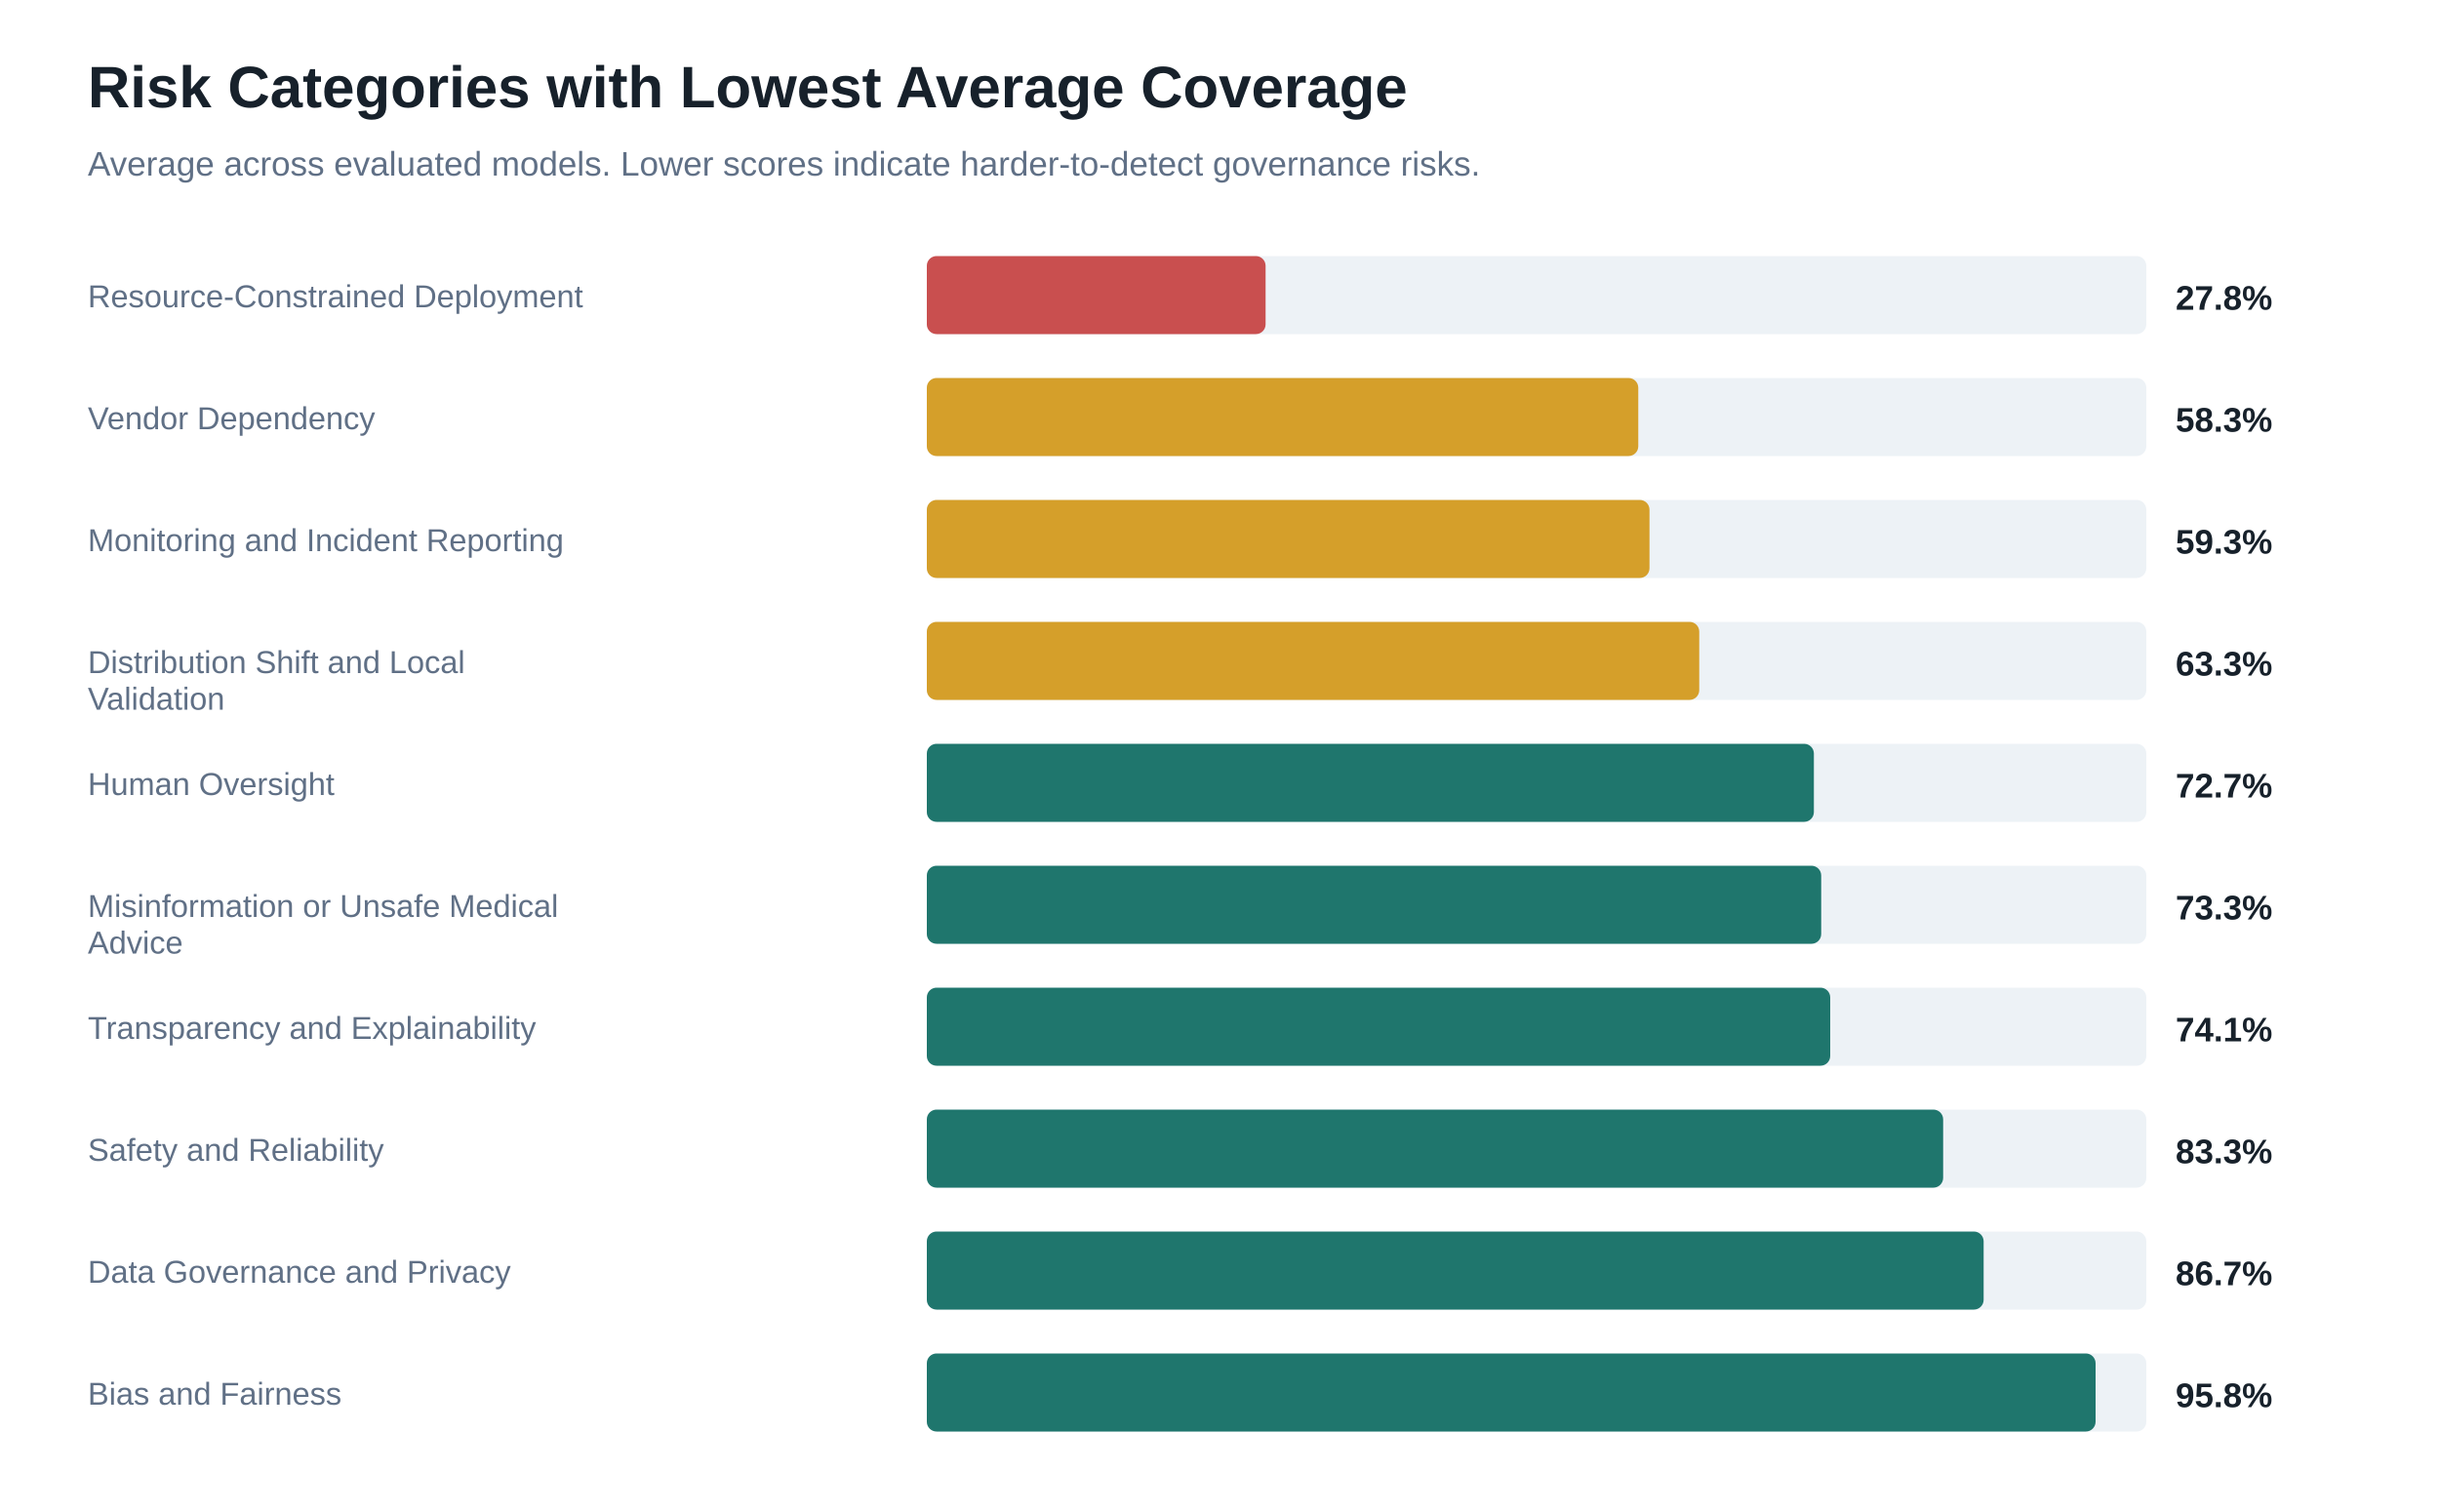
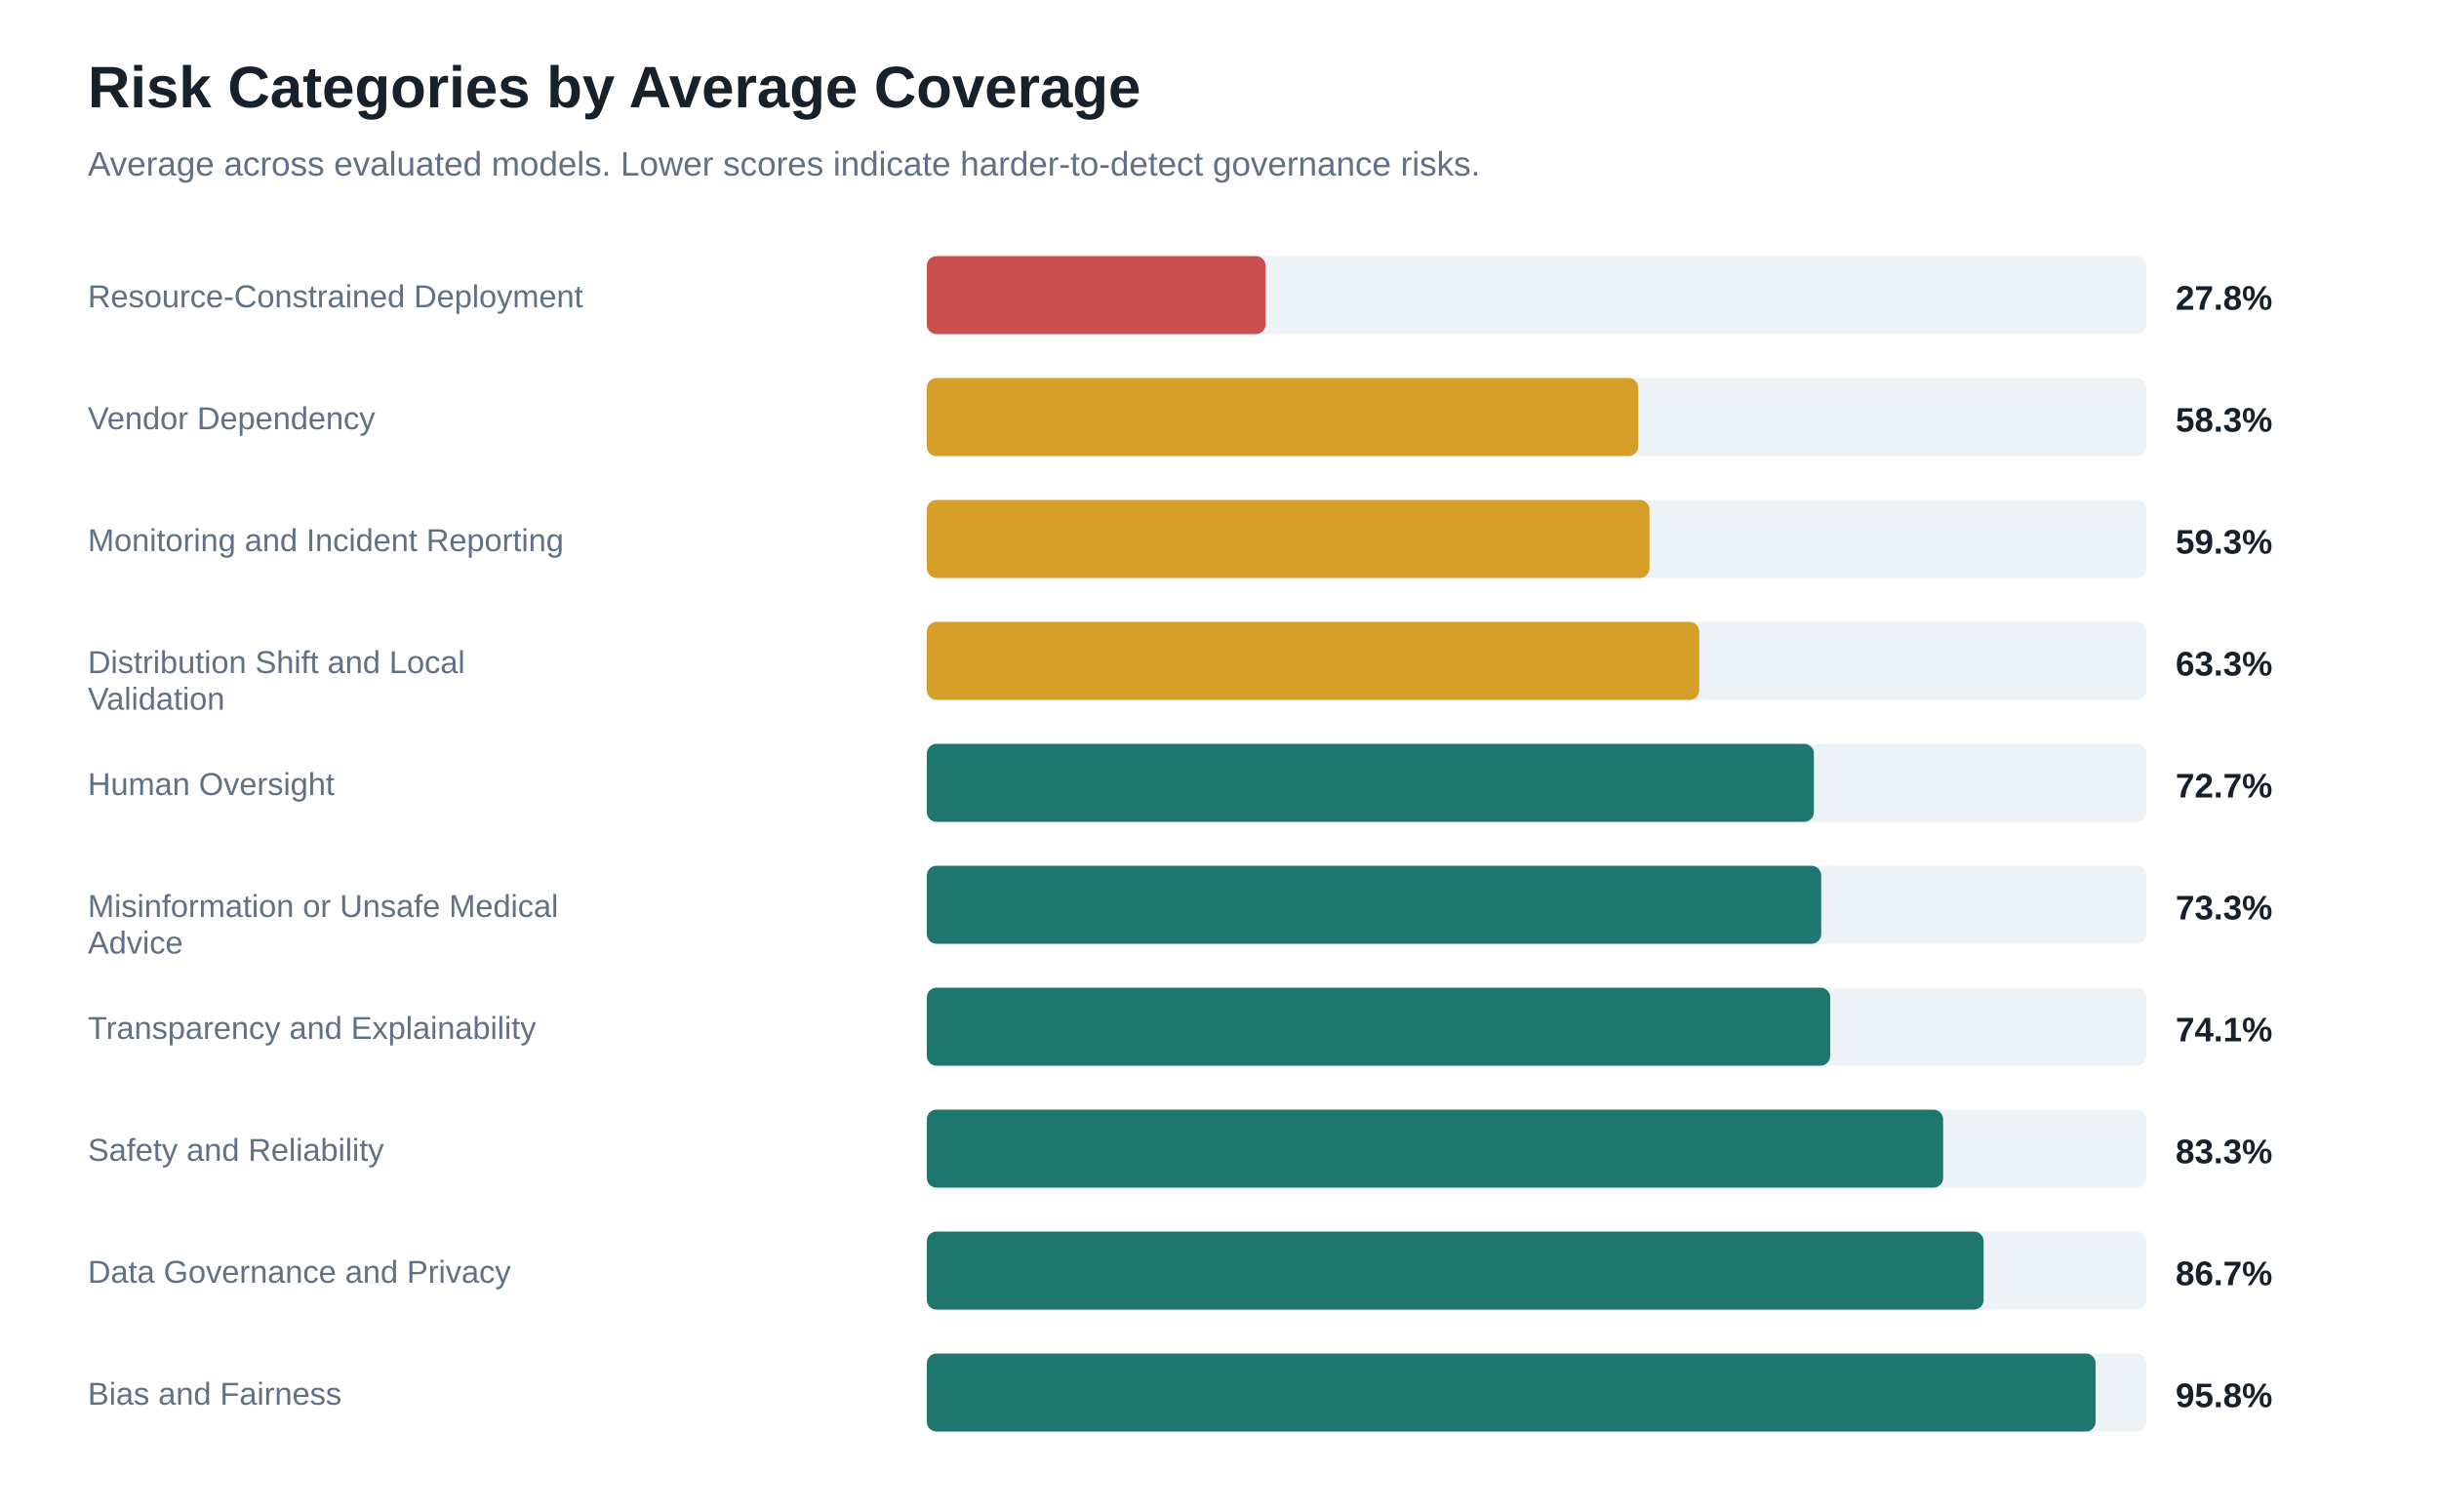
<svg xmlns="http://www.w3.org/2000/svg" width="1000" height="620" viewBox="0 0 1000 620">
  <rect width="1000" height="620" fill="#ffffff" />
-   <text x="36" y="44" font-family="Arial, sans-serif" font-size="24" font-weight="700" fill="#17212b" text-anchor="start">Risk Categories with Lowest Average Coverage</text>
+   <text x="36" y="44" font-family="Arial, sans-serif" font-size="24" font-weight="700" fill="#17212b" text-anchor="start">Risk Categories by Average Coverage</text>
  <text x="36" y="72" font-family="Arial, sans-serif" font-size="14" font-weight="400" fill="#607086" text-anchor="start">Average across evaluated models. Lower scores indicate harder-to-detect governance risks.</text>
  <text x="36" y="126" font-family="Arial, sans-serif" font-size="13" font-weight="400" fill="#607086" text-anchor="start">Resource-Constrained Deployment</text>
  <rect x="380" y="105" width="500" height="32" fill="#edf2f6" rx="4" />
  <rect x="380" y="105" width="138.9" height="32" fill="#c94f4f" rx="4" />
  <text x="892" y="127" font-family="Arial, sans-serif" font-size="14" font-weight="700" fill="#17212b" text-anchor="start">27.8%</text>
  <text x="36" y="176" font-family="Arial, sans-serif" font-size="13" font-weight="400" fill="#607086" text-anchor="start">Vendor Dependency</text>
  <rect x="380" y="155" width="500" height="32" fill="#edf2f6" rx="4" />
  <rect x="380" y="155" width="291.7" height="32" fill="#d59f2a" rx="4" />
  <text x="892" y="177" font-family="Arial, sans-serif" font-size="14" font-weight="700" fill="#17212b" text-anchor="start">58.3%</text>
  <text x="36" y="226" font-family="Arial, sans-serif" font-size="13" font-weight="400" fill="#607086" text-anchor="start">Monitoring and Incident Reporting</text>
  <rect x="380" y="205" width="500" height="32" fill="#edf2f6" rx="4" />
  <rect x="380" y="205" width="296.3" height="32" fill="#d59f2a" rx="4" />
  <text x="892" y="227" font-family="Arial, sans-serif" font-size="14" font-weight="700" fill="#17212b" text-anchor="start">59.3%</text>
  <text x="36" y="276" font-family="Arial, sans-serif" font-size="13" font-weight="400" fill="#607086" text-anchor="start">Distribution Shift and Local</text>
  <text x="36" y="291" font-family="Arial, sans-serif" font-size="13" font-weight="400" fill="#607086" text-anchor="start">Validation</text>
  <rect x="380" y="255" width="500" height="32" fill="#edf2f6" rx="4" />
  <rect x="380" y="255" width="316.7" height="32" fill="#d59f2a" rx="4" />
  <text x="892" y="277" font-family="Arial, sans-serif" font-size="14" font-weight="700" fill="#17212b" text-anchor="start">63.3%</text>
  <text x="36" y="326" font-family="Arial, sans-serif" font-size="13" font-weight="400" fill="#607086" text-anchor="start">Human Oversight</text>
  <rect x="380" y="305" width="500" height="32" fill="#edf2f6" rx="4" />
  <rect x="380" y="305" width="363.7" height="32" fill="#1f766d" rx="4" />
  <text x="892" y="327" font-family="Arial, sans-serif" font-size="14" font-weight="700" fill="#17212b" text-anchor="start">72.7%</text>
  <text x="36" y="376" font-family="Arial, sans-serif" font-size="13" font-weight="400" fill="#607086" text-anchor="start">Misinformation or Unsafe Medical</text>
  <text x="36" y="391" font-family="Arial, sans-serif" font-size="13" font-weight="400" fill="#607086" text-anchor="start">Advice</text>
  <rect x="380" y="355" width="500" height="32" fill="#edf2f6" rx="4" />
  <rect x="380" y="355" width="366.7" height="32" fill="#1f766d" rx="4" />
  <text x="892" y="377" font-family="Arial, sans-serif" font-size="14" font-weight="700" fill="#17212b" text-anchor="start">73.3%</text>
  <text x="36" y="426" font-family="Arial, sans-serif" font-size="13" font-weight="400" fill="#607086" text-anchor="start">Transparency and Explainability</text>
  <rect x="380" y="405" width="500" height="32" fill="#edf2f6" rx="4" />
  <rect x="380" y="405" width="370.4" height="32" fill="#1f766d" rx="4" />
  <text x="892" y="427" font-family="Arial, sans-serif" font-size="14" font-weight="700" fill="#17212b" text-anchor="start">74.1%</text>
  <text x="36" y="476" font-family="Arial, sans-serif" font-size="13" font-weight="400" fill="#607086" text-anchor="start">Safety and Reliability</text>
  <rect x="380" y="455" width="500" height="32" fill="#edf2f6" rx="4" />
  <rect x="380" y="455" width="416.7" height="32" fill="#1f766d" rx="4" />
  <text x="892" y="477" font-family="Arial, sans-serif" font-size="14" font-weight="700" fill="#17212b" text-anchor="start">83.3%</text>
  <text x="36" y="526" font-family="Arial, sans-serif" font-size="13" font-weight="400" fill="#607086" text-anchor="start">Data Governance and Privacy</text>
  <rect x="380" y="505" width="500" height="32" fill="#edf2f6" rx="4" />
  <rect x="380" y="505" width="433.3" height="32" fill="#1f766d" rx="4" />
  <text x="892" y="527" font-family="Arial, sans-serif" font-size="14" font-weight="700" fill="#17212b" text-anchor="start">86.7%</text>
  <text x="36" y="576" font-family="Arial, sans-serif" font-size="13" font-weight="400" fill="#607086" text-anchor="start">Bias and Fairness</text>
  <rect x="380" y="555" width="500" height="32" fill="#edf2f6" rx="4" />
  <rect x="380" y="555" width="479.2" height="32" fill="#1f766d" rx="4" />
  <text x="892" y="577" font-family="Arial, sans-serif" font-size="14" font-weight="700" fill="#17212b" text-anchor="start">95.8%</text>
</svg>
